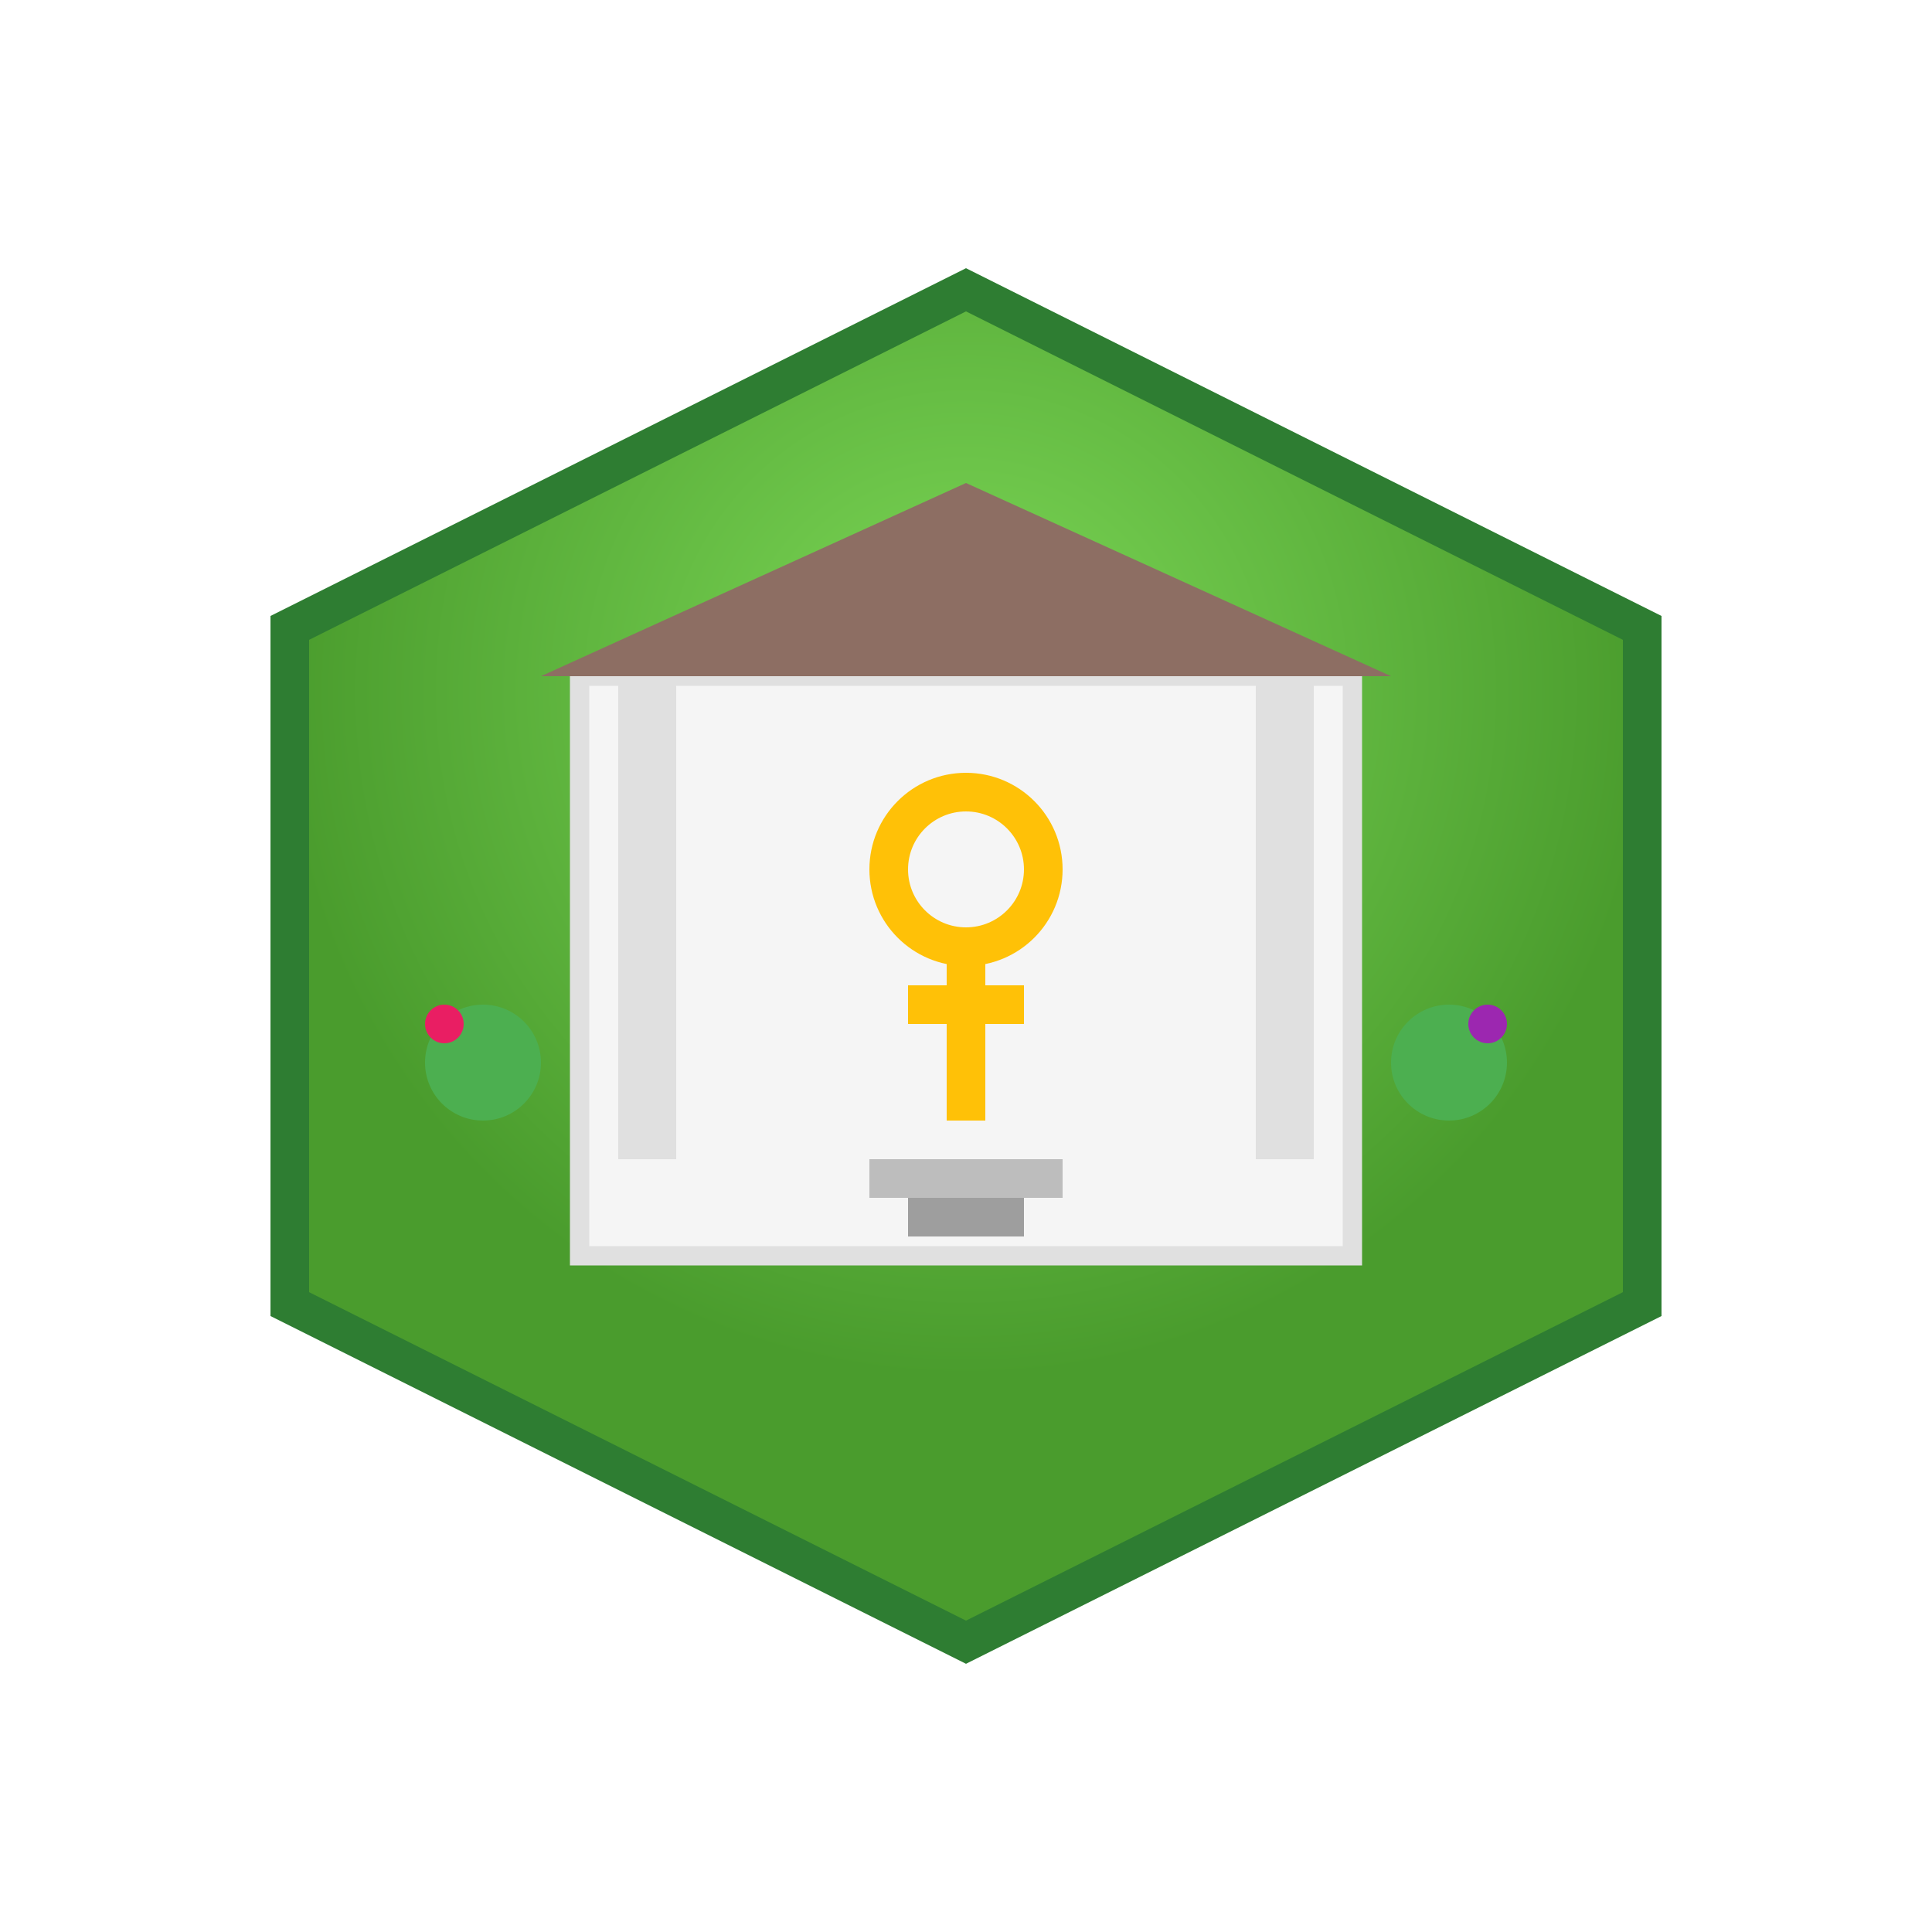
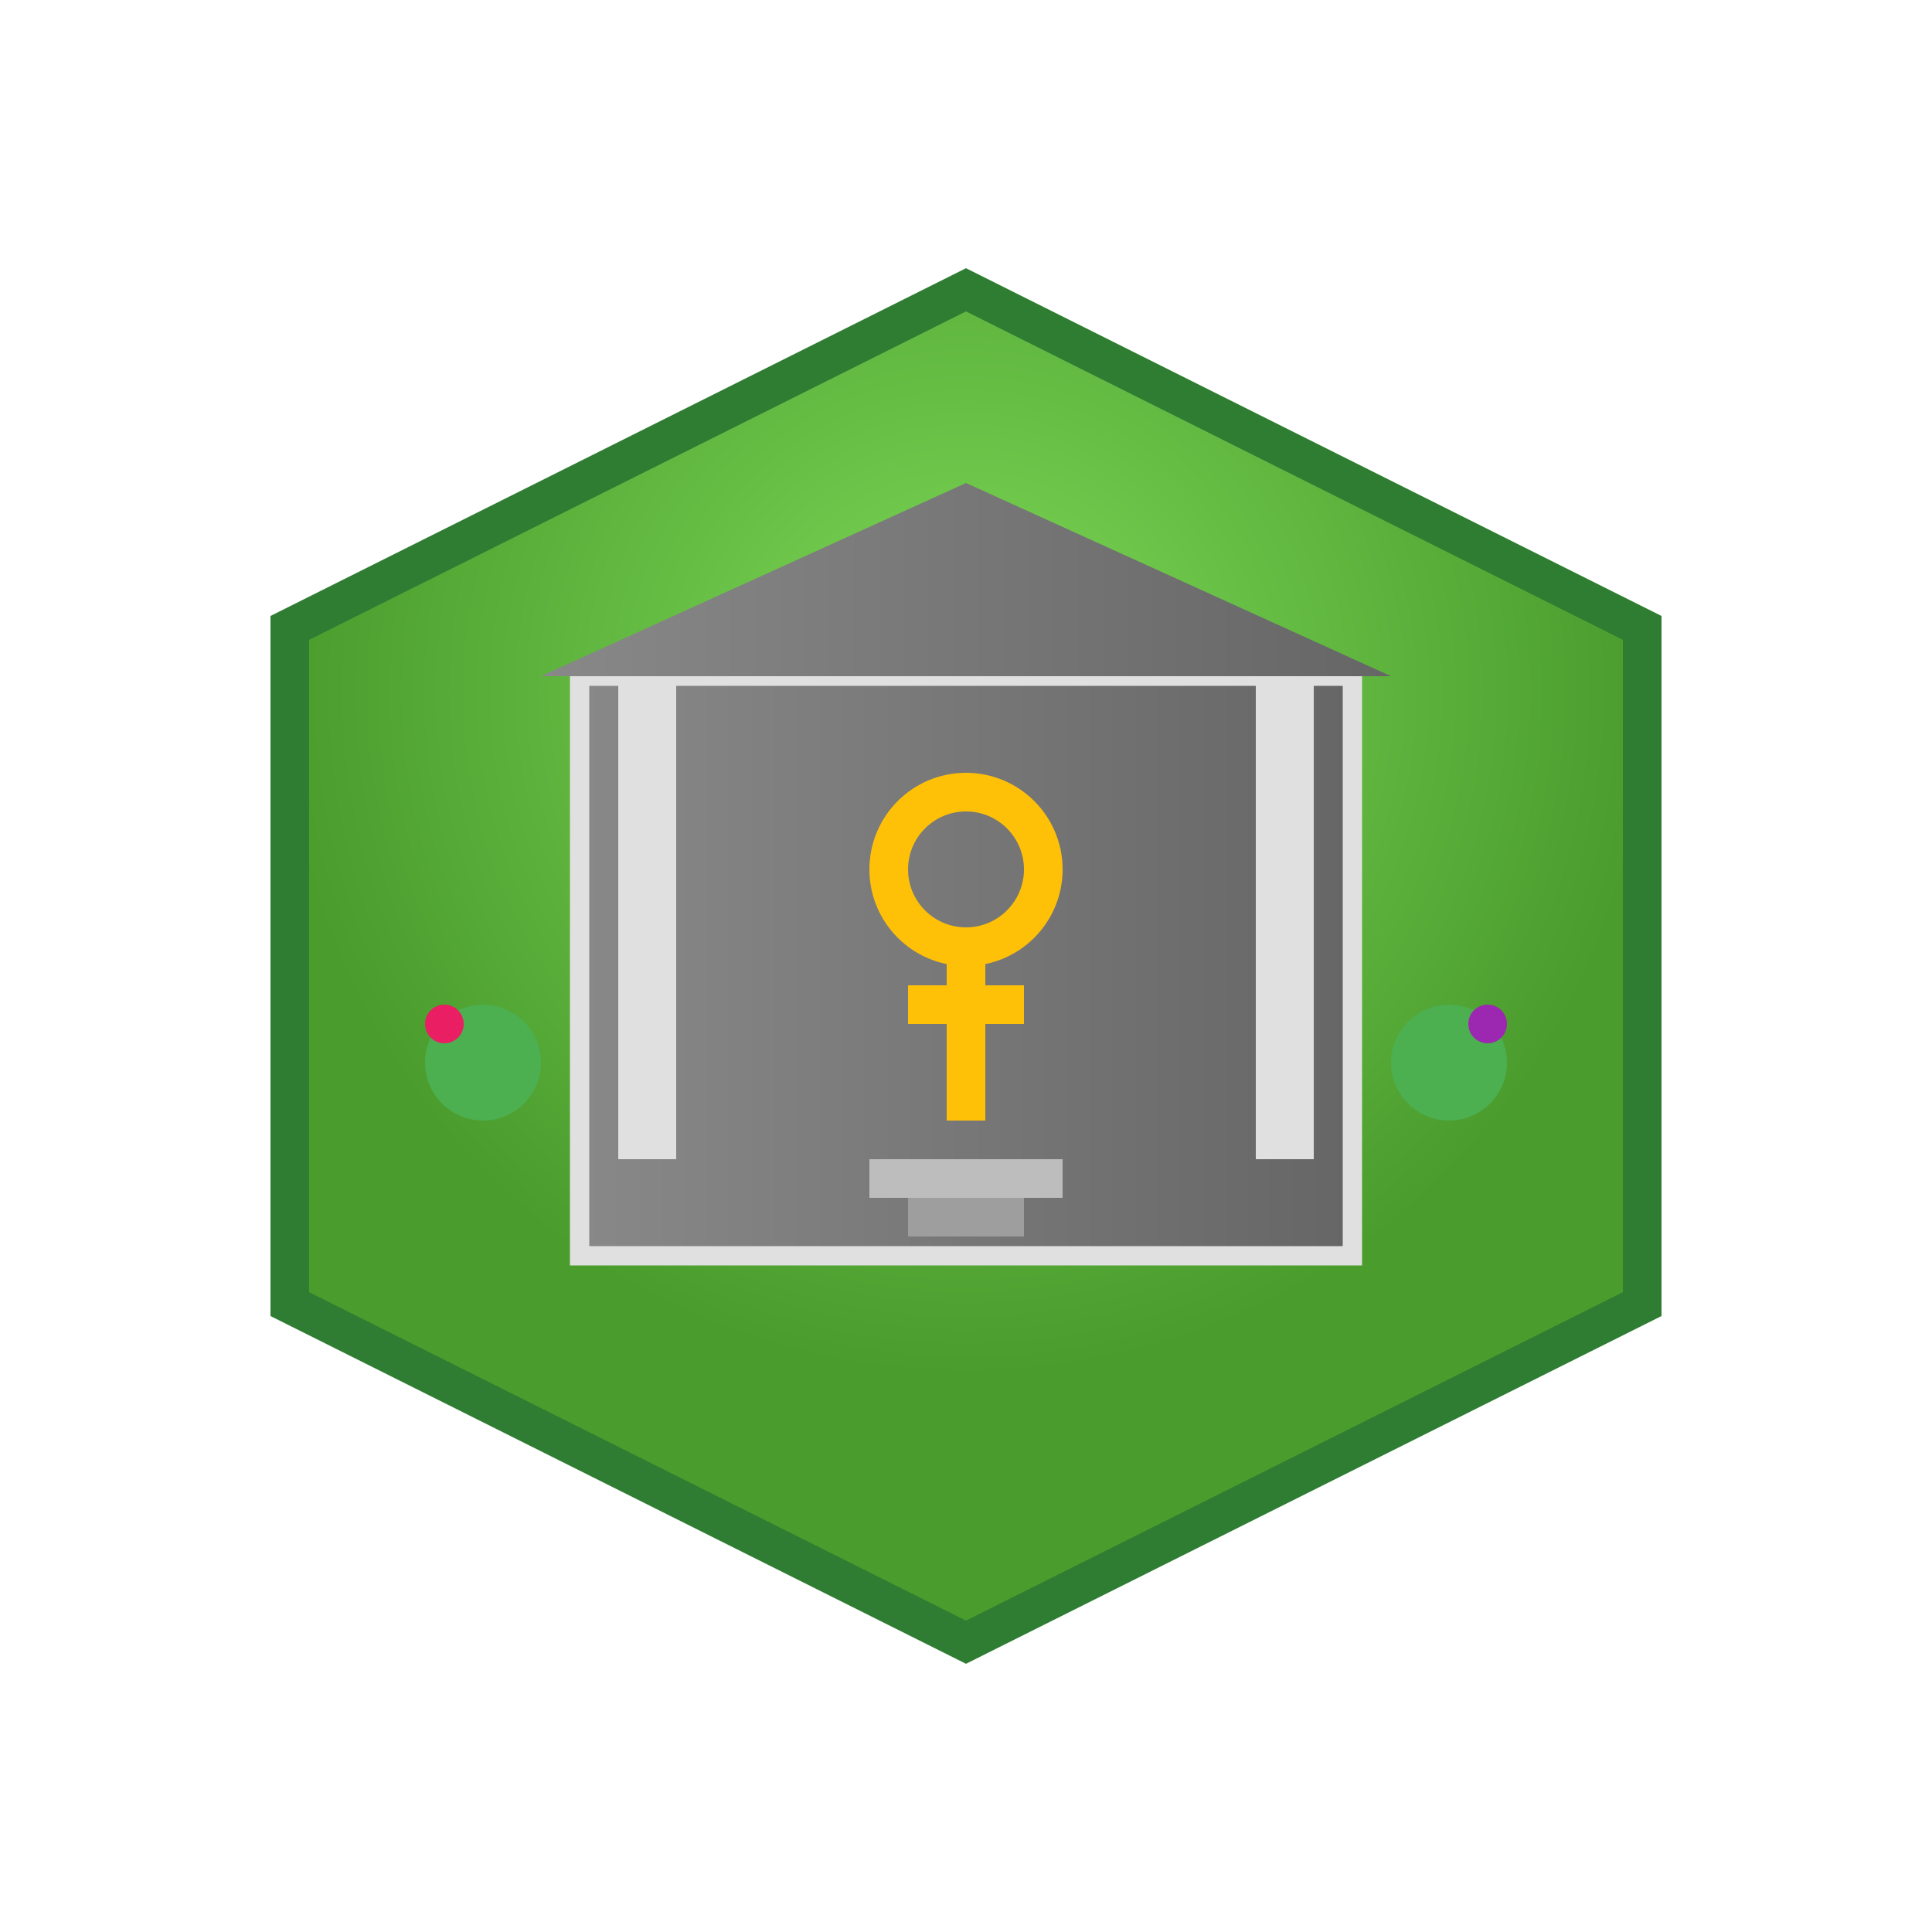
<svg xmlns="http://www.w3.org/2000/svg" viewBox="0 0 100 100">
  <defs>
+     <linearGradient id="playerColor">
+       <stop offset="0%" stop-color="#888888" />
+       <stop offset="100%" stop-color="#666666" />
+     </linearGradient>
    <radialGradient id="grassGrad" cx="50%" cy="30%">
      <stop offset="0%" stop-color="#7dd857" />
      <stop offset="100%" stop-color="#4a9c2d" />
    </radialGradient>
  </defs>
  <polygon points="50,15 85,32.5 85,67.5 50,85 15,67.5 15,32.5" fill="url(#grassGrad)" stroke="#2e7d32" stroke-width="2" />
-   <rect x="30" y="35" width="40" height="30" fill="#f5f5f5" stroke="#e0e0e0" stroke-width="1" />
-   <polygon points="28,35 50,25 72,35" fill="#8d6e63" />
+   <rect x="30" y="35" width="40" height="30" fill="url(#playerColor)" stroke="#e0e0e0" stroke-width="1" />
+   <polygon points="28,35 50,25 72,35" fill="url(#playerColor)" />
  <circle cx="50" cy="45" r="4" fill="none" stroke="#ffc107" stroke-width="2" />
  <line x1="50" y1="49" x2="50" y2="58" stroke="#ffc107" stroke-width="2" />
  <line x1="47" y1="52" x2="53" y2="52" stroke="#ffc107" stroke-width="2" />
  <rect x="32" y="35" width="3" height="25" fill="#e0e0e0" />
  <rect x="65" y="35" width="3" height="25" fill="#e0e0e0" />
  <circle cx="25" cy="55" r="3" fill="#4caf50" />
  <circle cx="75" cy="55" r="3" fill="#4caf50" />
  <circle cx="23" cy="53" r="1" fill="#e91e63" />
  <circle cx="77" cy="53" r="1" fill="#9c27b0" />
  <rect x="45" y="60" width="10" height="2" fill="#bdbdbd" />
  <rect x="47" y="62" width="6" height="2" fill="#9e9e9e" />
</svg>
